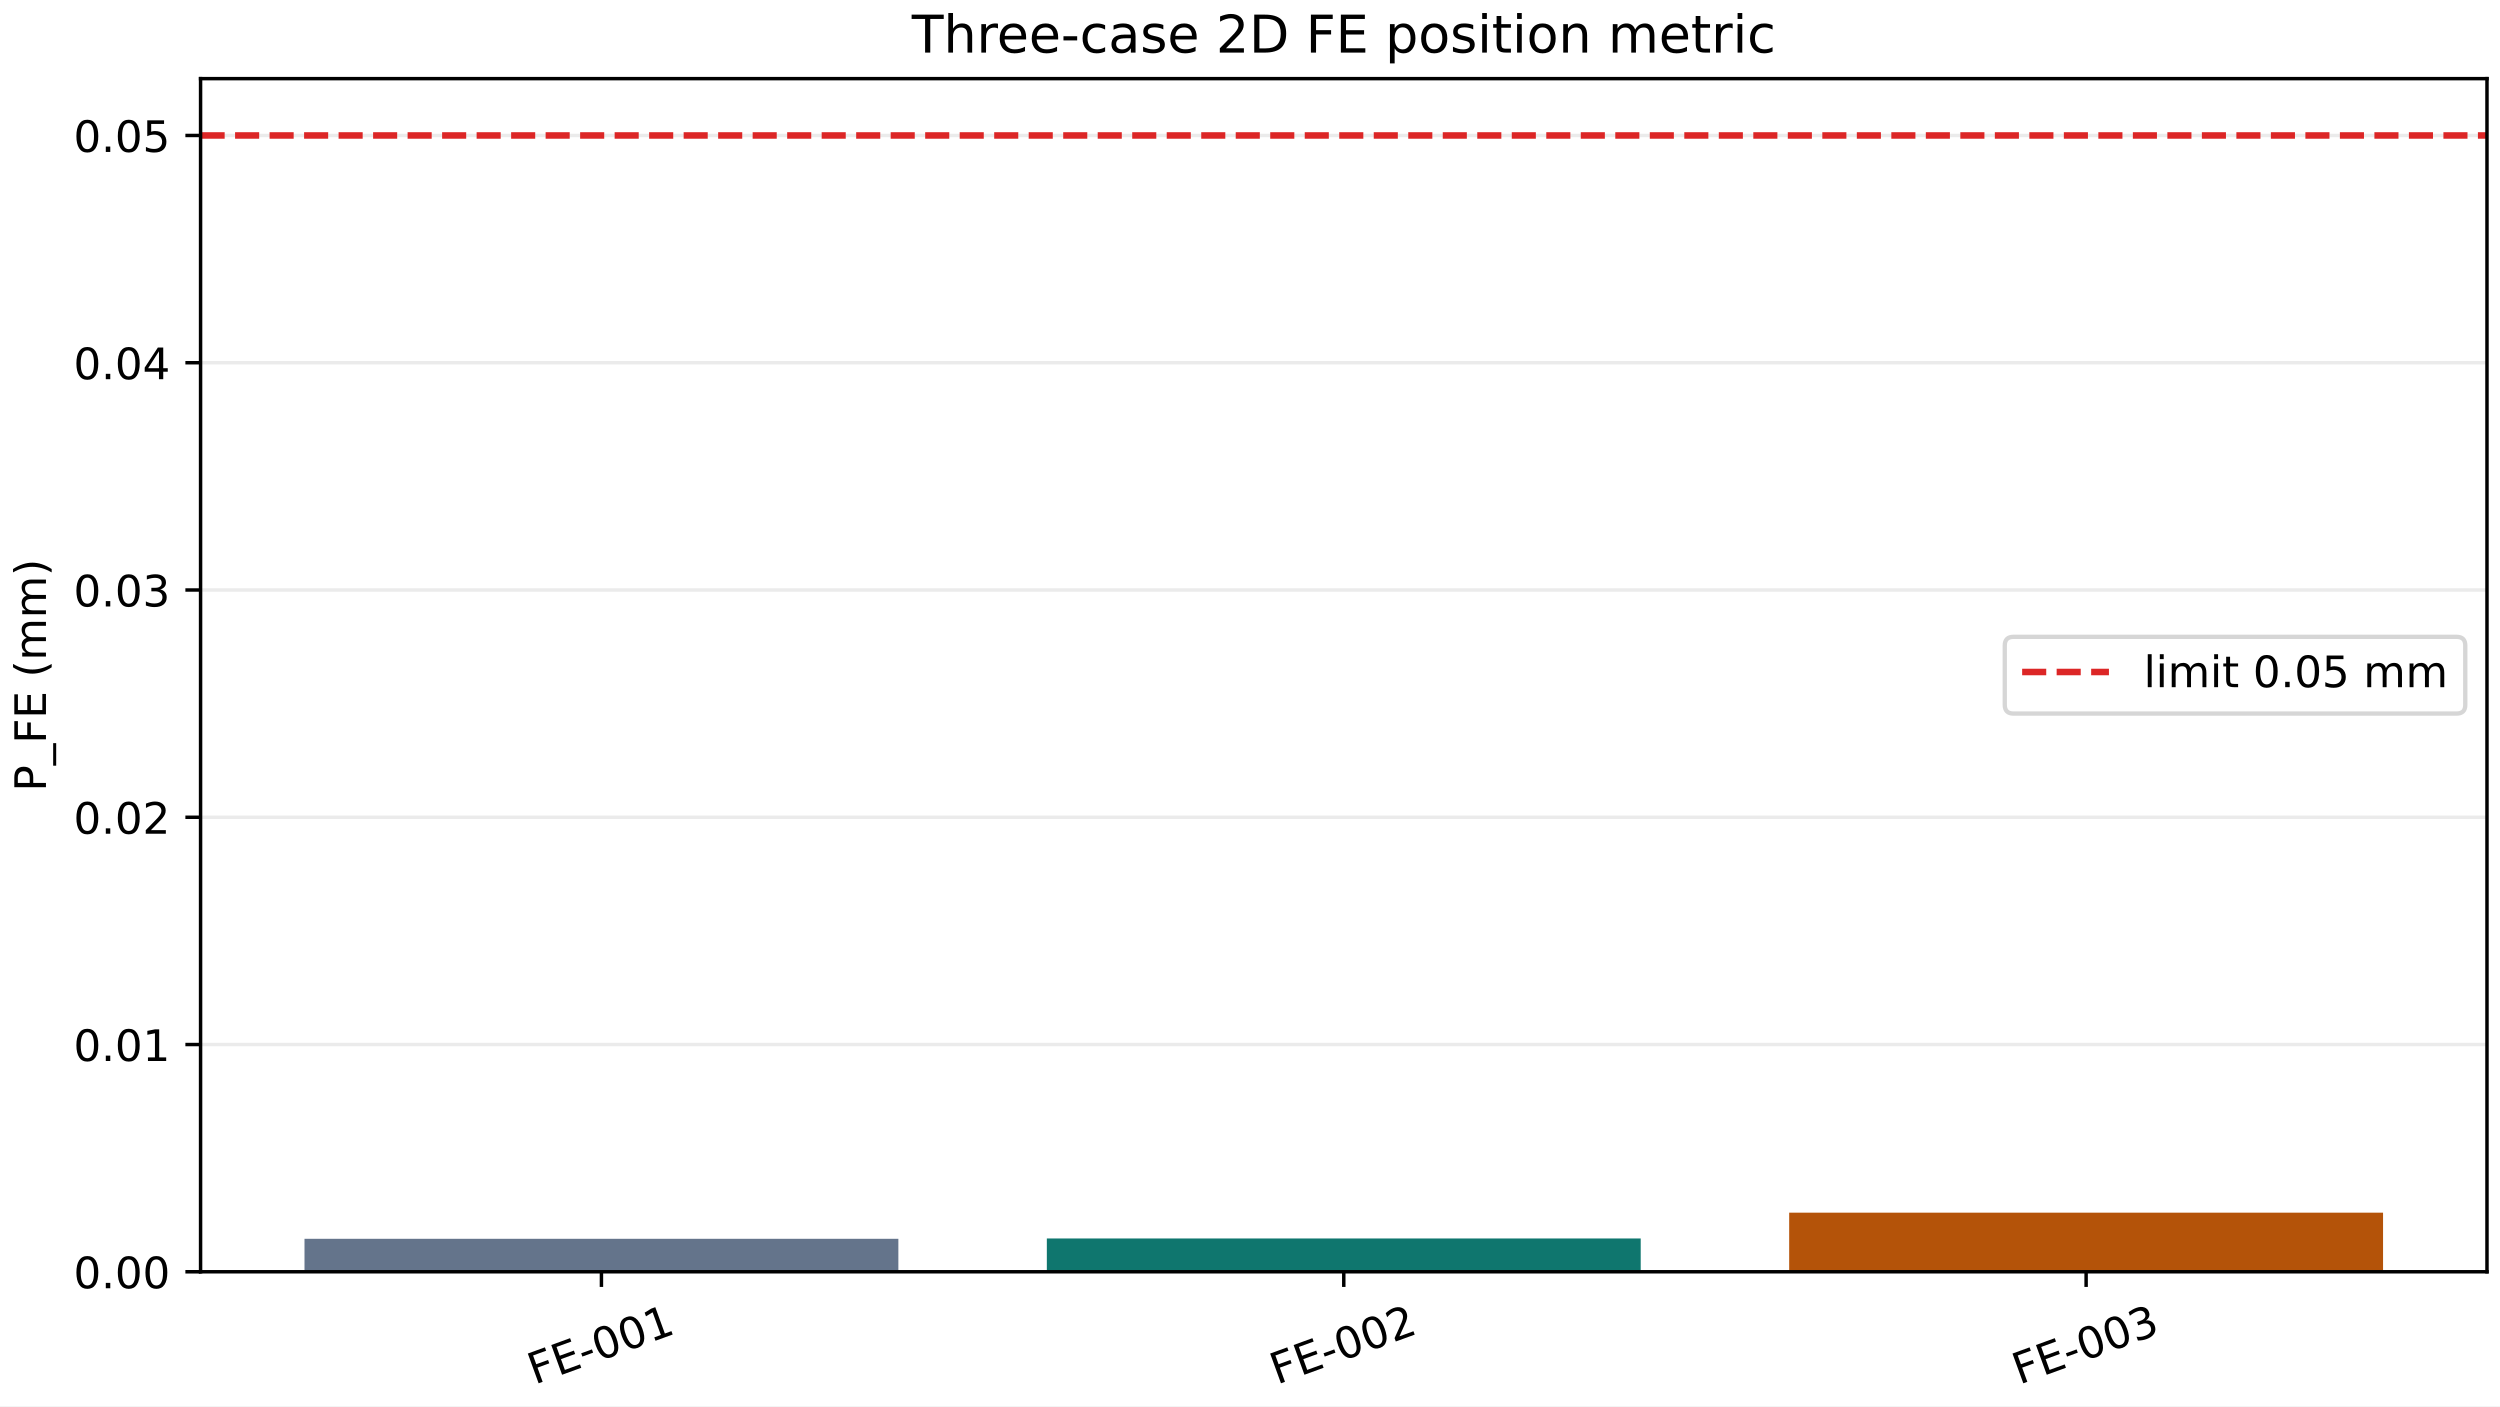
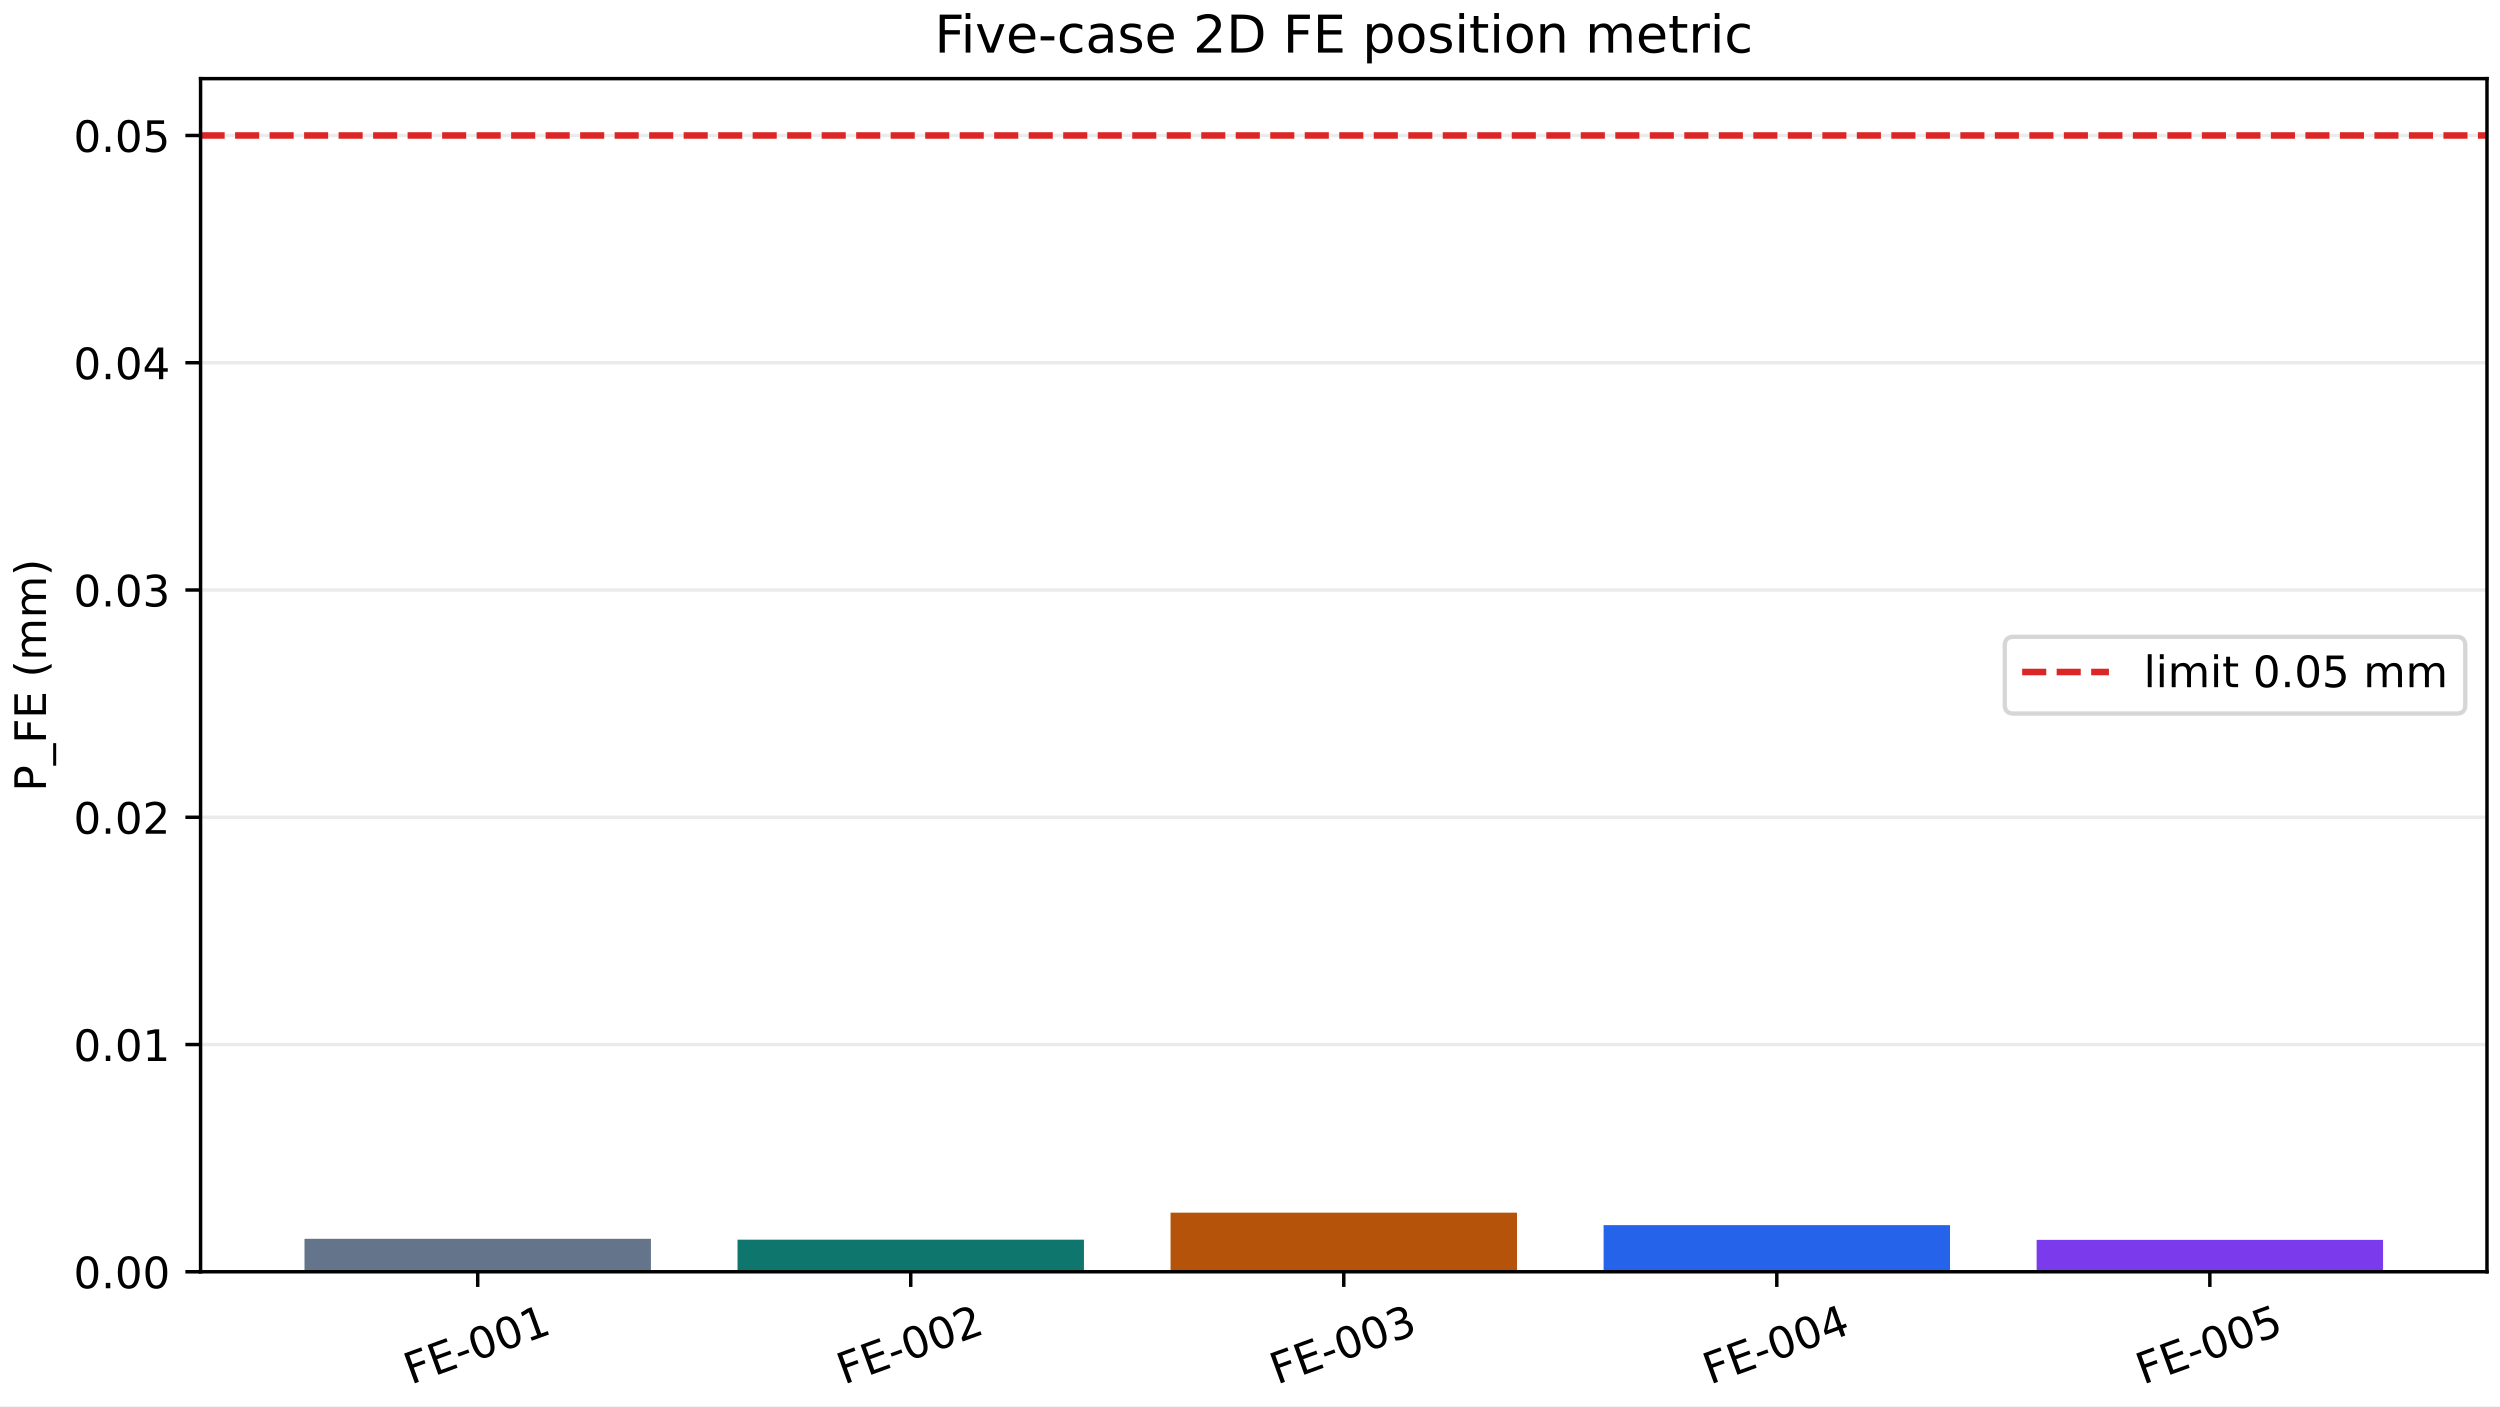
<svg xmlns="http://www.w3.org/2000/svg" xmlns:xlink="http://www.w3.org/1999/xlink" width="576pt" height="324pt" viewBox="0 0 576 324" version="1.1">
  <defs>
    <style type="text/css">*{stroke-linejoin: round; stroke-linecap: butt}</style>
  </defs>
  <g id="figure_1">
    <g id="patch_1">
      <path d="M 0 324  L 576 324  L 576 0  L 0 0  z " style="fill: #ffffff" />
    </g>
    <g id="axes_1">
      <g id="patch_2">
        <path d="M 46.211 293.015  L 573 293.015  L 573 18.118  L 46.211 18.118  z " style="fill: #ffffff" />
      </g>
      <g id="patch_3">
-         <path d="M 70.156 293.015  L 206.984 293.015  L 206.984 285.422  L 70.156 285.422  z " clip-path="url(#p631717ec3c)" style="fill: #64748b" />
+         <path d="M 70.156 293.015  L 149.973 293.015  L 149.973 285.422  L 70.156 285.422  z " clip-path="url(#p0f4a3eb4ae)" style="fill: #64748b" />
      </g>
      <g id="patch_4">
-         <path d="M 241.191 293.015  L 378.02 293.015  L 378.02 285.335  L 241.191 285.335  z " clip-path="url(#p631717ec3c)" style="fill: #0f766e" />
+         <path d="M 169.927 293.015  L 249.743 293.015  L 249.743 285.621  L 169.927 285.621  z " clip-path="url(#p0f4a3eb4ae)" style="fill: #0f766e" />
      </g>
      <g id="patch_5">
-         <path d="M 412.227 293.015  L 549.055 293.015  L 549.055 279.403  L 412.227 279.403  z " clip-path="url(#p631717ec3c)" style="fill: #b45309" />
+         <path d="M 269.697 293.015  L 349.514 293.015  L 349.514 279.403  L 269.697 279.403  z " clip-path="url(#p0f4a3eb4ae)" style="fill: #b45309" />
+       </g>
+       <g id="patch_6">
+         <path d="M 369.468 293.015  L 449.284 293.015  L 449.284 282.275  L 369.468 282.275  z " clip-path="url(#p0f4a3eb4ae)" style="fill: #2563eb" />
+       </g>
+       <g id="patch_7">
+         <path d="M 469.238 293.015  L 549.055 293.015  L 549.055 285.668  L 469.238 285.668  z " clip-path="url(#p0f4a3eb4ae)" style="fill: #7c3aed" />
      </g>
      <g id="matplotlib.axis_1">
        <g id="xtick_1">
          <g id="line2d_1">
            <defs>
-               <path id="m5e3ba4e0f7" d="M 0 0  L 0 3.5  " style="stroke: #000000; stroke-width: 0.8" />
+               <path id="m8088ac2420" d="M 0 0  L 0 3.5  " style="stroke: #000000; stroke-width: 0.8" />
            </defs>
            <g>
-               <use xlink:href="#m5e3ba4e0f7" x="138.57" y="293.015" style="stroke: #000000; stroke-width: 0.8" />
+               <use xlink:href="#m8088ac2420" x="110.064" y="293.015" style="stroke: #000000; stroke-width: 0.8" />
            </g>
          </g>
          <g id="text_1">
-             <g transform="translate(123.1795 319.0455) rotate(-20) scale(0.1 -0.1)">
+             <g transform="translate(94.6736 319.0455) rotate(-20) scale(0.1 -0.1)">
              <defs>
                <path id="DejaVuSans-46" d="M 628 4666  L 3309 4666  L 3309 4134  L 1259 4134  L 1259 2759  L 3109 2759  L 3109 2228  L 1259 2228  L 1259 0  L 628 0  L 628 4666  z " transform="scale(0.015625)" />
                <path id="DejaVuSans-45" d="M 628 4666  L 3578 4666  L 3578 4134  L 1259 4134  L 1259 2753  L 3481 2753  L 3481 2222  L 1259 2222  L 1259 531  L 3634 531  L 3634 0  L 628 0  L 628 4666  z " transform="scale(0.015625)" />
                <path id="DejaVuSans-2d" d="M 313 2009  L 1997 2009  L 1997 1497  L 313 1497  L 313 2009  z " transform="scale(0.015625)" />
                <path id="DejaVuSans-30" d="M 2034 4250  Q 1547 4250 1301 3770  Q 1056 3291 1056 2328  Q 1056 1369 1301 889  Q 1547 409 2034 409  Q 2525 409 2770 889  Q 3016 1369 3016 2328  Q 3016 3291 2770 3770  Q 2525 4250 2034 4250  z M 2034 4750  Q 2819 4750 3233 4129  Q 3647 3509 3647 2328  Q 3647 1150 3233 529  Q 2819 -91 2034 -91  Q 1250 -91 836 529  Q 422 1150 422 2328  Q 422 3509 836 4129  Q 1250 4750 2034 4750  z " transform="scale(0.015625)" />
                <path id="DejaVuSans-31" d="M 794 531  L 1825 531  L 1825 4091  L 703 3866  L 703 4441  L 1819 4666  L 2450 4666  L 2450 531  L 3481 531  L 3481 0  L 794 0  L 794 531  z " transform="scale(0.015625)" />
              </defs>
              <use xlink:href="#DejaVuSans-46" />
              <use xlink:href="#DejaVuSans-45" transform="translate(57.51953 0)" />
              <use xlink:href="#DejaVuSans-2d" transform="translate(120.7031 0)" />
              <use xlink:href="#DejaVuSans-30" transform="translate(156.7871 0)" />
              <use xlink:href="#DejaVuSans-30" transform="translate(220.4102 0)" />
              <use xlink:href="#DejaVuSans-31" transform="translate(284.0332 0)" />
            </g>
          </g>
        </g>
        <g id="xtick_2">
          <g id="line2d_2">
            <g>
-               <use xlink:href="#m5e3ba4e0f7" x="309.605" y="293.015" style="stroke: #000000; stroke-width: 0.8" />
+               <use xlink:href="#m8088ac2420" x="209.835" y="293.015" style="stroke: #000000; stroke-width: 0.8" />
            </g>
          </g>
          <g id="text_2">
-             <g transform="translate(294.2147 319.0455) rotate(-20) scale(0.1 -0.1)">
+             <g transform="translate(194.4442 319.0455) rotate(-20) scale(0.1 -0.1)">
              <defs>
                <path id="DejaVuSans-32" d="M 1228 531  L 3431 531  L 3431 0  L 469 0  L 469 531  Q 828 903 1448 1529  Q 2069 2156 2228 2338  Q 2531 2678 2651 2914  Q 2772 3150 2772 3378  Q 2772 3750 2511 3984  Q 2250 4219 1831 4219  Q 1534 4219 1204 4116  Q 875 4013 500 3803  L 500 4441  Q 881 4594 1212 4672  Q 1544 4750 1819 4750  Q 2544 4750 2975 4387  Q 3406 4025 3406 3419  Q 3406 3131 3298 2873  Q 3191 2616 2906 2266  Q 2828 2175 2409 1742  Q 1991 1309 1228 531  z " transform="scale(0.015625)" />
              </defs>
              <use xlink:href="#DejaVuSans-46" />
              <use xlink:href="#DejaVuSans-45" transform="translate(57.51953 0)" />
              <use xlink:href="#DejaVuSans-2d" transform="translate(120.7031 0)" />
              <use xlink:href="#DejaVuSans-30" transform="translate(156.7871 0)" />
              <use xlink:href="#DejaVuSans-30" transform="translate(220.4102 0)" />
              <use xlink:href="#DejaVuSans-32" transform="translate(284.0332 0)" />
            </g>
          </g>
        </g>
        <g id="xtick_3">
          <g id="line2d_3">
            <g>
-               <use xlink:href="#m5e3ba4e0f7" x="480.641" y="293.015" style="stroke: #000000; stroke-width: 0.8" />
+               <use xlink:href="#m8088ac2420" x="309.605" y="293.015" style="stroke: #000000; stroke-width: 0.8" />
            </g>
          </g>
          <g id="text_3">
-             <g transform="translate(465.25 319.0455) rotate(-20) scale(0.1 -0.1)">
+             <g transform="translate(294.2147 319.0455) rotate(-20) scale(0.1 -0.1)">
              <defs>
                <path id="DejaVuSans-33" d="M 2597 2516  Q 3050 2419 3304 2112  Q 3559 1806 3559 1356  Q 3559 666 3084 287  Q 2609 -91 1734 -91  Q 1441 -91 1130 -33  Q 819 25 488 141  L 488 750  Q 750 597 1062 519  Q 1375 441 1716 441  Q 2309 441 2620 675  Q 2931 909 2931 1356  Q 2931 1769 2642 2001  Q 2353 2234 1838 2234  L 1294 2234  L 1294 2753  L 1863 2753  Q 2328 2753 2575 2939  Q 2822 3125 2822 3475  Q 2822 3834 2567 4026  Q 2313 4219 1838 4219  Q 1578 4219 1281 4162  Q 984 4106 628 3988  L 628 4550  Q 988 4650 1302 4700  Q 1616 4750 1894 4750  Q 2613 4750 3031 4423  Q 3450 4097 3450 3541  Q 3450 3153 3228 2886  Q 3006 2619 2597 2516  z " transform="scale(0.015625)" />
              </defs>
              <use xlink:href="#DejaVuSans-46" />
              <use xlink:href="#DejaVuSans-45" transform="translate(57.51953 0)" />
              <use xlink:href="#DejaVuSans-2d" transform="translate(120.7031 0)" />
              <use xlink:href="#DejaVuSans-30" transform="translate(156.7871 0)" />
              <use xlink:href="#DejaVuSans-30" transform="translate(220.4102 0)" />
              <use xlink:href="#DejaVuSans-33" transform="translate(284.0332 0)" />
+             </g>
+           </g>
+         </g>
+         <g id="xtick_4">
+           <g id="line2d_4">
+             <g>
+               <use xlink:href="#m8088ac2420" x="409.376" y="293.015" style="stroke: #000000; stroke-width: 0.8" />
+             </g>
+           </g>
+           <g id="text_4">
+             <g transform="translate(393.9853 319.0455) rotate(-20) scale(0.1 -0.1)">
+               <defs>
+                 <path id="DejaVuSans-34" d="M 2419 4116  L 825 1625  L 2419 1625  L 2419 4116  z M 2253 4666  L 3047 4666  L 3047 1625  L 3713 1625  L 3713 1100  L 3047 1100  L 3047 0  L 2419 0  L 2419 1100  L 313 1100  L 313 1709  L 2253 4666  z " transform="scale(0.015625)" />
+               </defs>
+               <use xlink:href="#DejaVuSans-46" />
+               <use xlink:href="#DejaVuSans-45" transform="translate(57.51953 0)" />
+               <use xlink:href="#DejaVuSans-2d" transform="translate(120.7031 0)" />
+               <use xlink:href="#DejaVuSans-30" transform="translate(156.7871 0)" />
+               <use xlink:href="#DejaVuSans-30" transform="translate(220.4102 0)" />
+               <use xlink:href="#DejaVuSans-34" transform="translate(284.0332 0)" />
+             </g>
+           </g>
+         </g>
+         <g id="xtick_5">
+           <g id="line2d_5">
+             <g>
+               <use xlink:href="#m8088ac2420" x="509.147" y="293.015" style="stroke: #000000; stroke-width: 0.8" />
+             </g>
+           </g>
+           <g id="text_5">
+             <g transform="translate(493.7559 319.0455) rotate(-20) scale(0.1 -0.1)">
+               <defs>
+                 <path id="DejaVuSans-35" d="M 691 4666  L 3169 4666  L 3169 4134  L 1269 4134  L 1269 2991  Q 1406 3038 1543 3061  Q 1681 3084 1819 3084  Q 2600 3084 3056 2656  Q 3513 2228 3513 1497  Q 3513 744 3044 326  Q 2575 -91 1722 -91  Q 1428 -91 1123 -41  Q 819 9 494 109  L 494 744  Q 775 591 1075 516  Q 1375 441 1709 441  Q 2250 441 2565 725  Q 2881 1009 2881 1497  Q 2881 1984 2565 2268  Q 2250 2553 1709 2553  Q 1456 2553 1204 2497  Q 953 2441 691 2322  L 691 4666  z " transform="scale(0.015625)" />
+               </defs>
+               <use xlink:href="#DejaVuSans-46" />
+               <use xlink:href="#DejaVuSans-45" transform="translate(57.51953 0)" />
+               <use xlink:href="#DejaVuSans-2d" transform="translate(120.7031 0)" />
+               <use xlink:href="#DejaVuSans-30" transform="translate(156.7871 0)" />
+               <use xlink:href="#DejaVuSans-30" transform="translate(220.4102 0)" />
+               <use xlink:href="#DejaVuSans-35" transform="translate(284.0332 0)" />
            </g>
          </g>
        </g>
      </g>
      <g id="matplotlib.axis_2">
        <g id="ytick_1">
-           <g id="line2d_4">
-             <path d="M 46.211 293.015  L 573 293.015  " clip-path="url(#p631717ec3c)" style="fill: none; stroke: #b0b0b0; stroke-opacity: 0.25; stroke-width: 0.8; stroke-linecap: square" />
-           </g>
-           <g id="line2d_5">
+           <g id="line2d_6">
+             <path d="M 46.211 293.015  L 573 293.015  " clip-path="url(#p0f4a3eb4ae)" style="fill: none; stroke: #b0b0b0; stroke-opacity: 0.25; stroke-width: 0.8; stroke-linecap: square" />
+           </g>
+           <g id="line2d_7">
            <defs>
-               <path id="mfda6784f11" d="M 0 0  L -3.5 0  " style="stroke: #000000; stroke-width: 0.8" />
+               <path id="m53fd9e8954" d="M 0 0  L -3.5 0  " style="stroke: #000000; stroke-width: 0.8" />
            </defs>
            <g>
-               <use xlink:href="#mfda6784f11" x="46.211" y="293.015" style="stroke: #000000; stroke-width: 0.8" />
-             </g>
-           </g>
-           <g id="text_4">
+               <use xlink:href="#m53fd9e8954" x="46.211" y="293.015" style="stroke: #000000; stroke-width: 0.8" />
+             </g>
+           </g>
+           <g id="text_6">
            <g transform="translate(16.94555 296.814) scale(0.1 -0.1)">
              <defs>
                <path id="DejaVuSans-2e" d="M 684 794  L 1344 794  L 1344 0  L 684 0  L 684 794  z " transform="scale(0.015625)" />
              </defs>
              <use xlink:href="#DejaVuSans-30" />
              <use xlink:href="#DejaVuSans-2e" transform="translate(63.62305 0)" />
              <use xlink:href="#DejaVuSans-30" transform="translate(95.41016 0)" />
              <use xlink:href="#DejaVuSans-30" transform="translate(159.0332 0)" />
            </g>
          </g>
        </g>
        <g id="ytick_2">
-           <g id="line2d_6">
-             <path d="M 46.211 240.654  L 573 240.654  " clip-path="url(#p631717ec3c)" style="fill: none; stroke: #b0b0b0; stroke-opacity: 0.25; stroke-width: 0.8; stroke-linecap: square" />
-           </g>
-           <g id="line2d_7">
-             <g>
-               <use xlink:href="#mfda6784f11" x="46.211" y="240.654" style="stroke: #000000; stroke-width: 0.8" />
-             </g>
-           </g>
-           <g id="text_5">
+           <g id="line2d_8">
+             <path d="M 46.211 240.654  L 573 240.654  " clip-path="url(#p0f4a3eb4ae)" style="fill: none; stroke: #b0b0b0; stroke-opacity: 0.25; stroke-width: 0.8; stroke-linecap: square" />
+           </g>
+           <g id="line2d_9">
+             <g>
+               <use xlink:href="#m53fd9e8954" x="46.211" y="240.654" style="stroke: #000000; stroke-width: 0.8" />
+             </g>
+           </g>
+           <g id="text_7">
            <g transform="translate(16.94555 244.4528) scale(0.1 -0.1)">
              <use xlink:href="#DejaVuSans-30" />
              <use xlink:href="#DejaVuSans-2e" transform="translate(63.62305 0)" />
              <use xlink:href="#DejaVuSans-30" transform="translate(95.41016 0)" />
              <use xlink:href="#DejaVuSans-31" transform="translate(159.0332 0)" />
            </g>
          </g>
        </g>
        <g id="ytick_3">
-           <g id="line2d_8">
-             <path d="M 46.211 188.292  L 573 188.292  " clip-path="url(#p631717ec3c)" style="fill: none; stroke: #b0b0b0; stroke-opacity: 0.25; stroke-width: 0.8; stroke-linecap: square" />
-           </g>
-           <g id="line2d_9">
-             <g>
-               <use xlink:href="#mfda6784f11" x="46.211" y="188.292" style="stroke: #000000; stroke-width: 0.8" />
-             </g>
-           </g>
-           <g id="text_6">
+           <g id="line2d_10">
+             <path d="M 46.211 188.292  L 573 188.292  " clip-path="url(#p0f4a3eb4ae)" style="fill: none; stroke: #b0b0b0; stroke-opacity: 0.25; stroke-width: 0.8; stroke-linecap: square" />
+           </g>
+           <g id="line2d_11">
+             <g>
+               <use xlink:href="#m53fd9e8954" x="46.211" y="188.292" style="stroke: #000000; stroke-width: 0.8" />
+             </g>
+           </g>
+           <g id="text_8">
            <g transform="translate(16.94555 192.0915) scale(0.1 -0.1)">
              <use xlink:href="#DejaVuSans-30" />
              <use xlink:href="#DejaVuSans-2e" transform="translate(63.62305 0)" />
              <use xlink:href="#DejaVuSans-30" transform="translate(95.41016 0)" />
              <use xlink:href="#DejaVuSans-32" transform="translate(159.0332 0)" />
            </g>
          </g>
        </g>
        <g id="ytick_4">
-           <g id="line2d_10">
-             <path d="M 46.211 135.931  L 573 135.931  " clip-path="url(#p631717ec3c)" style="fill: none; stroke: #b0b0b0; stroke-opacity: 0.25; stroke-width: 0.8; stroke-linecap: square" />
-           </g>
-           <g id="line2d_11">
-             <g>
-               <use xlink:href="#mfda6784f11" x="46.211" y="135.931" style="stroke: #000000; stroke-width: 0.8" />
-             </g>
-           </g>
-           <g id="text_7">
+           <g id="line2d_12">
+             <path d="M 46.211 135.931  L 573 135.931  " clip-path="url(#p0f4a3eb4ae)" style="fill: none; stroke: #b0b0b0; stroke-opacity: 0.25; stroke-width: 0.8; stroke-linecap: square" />
+           </g>
+           <g id="line2d_13">
+             <g>
+               <use xlink:href="#m53fd9e8954" x="46.211" y="135.931" style="stroke: #000000; stroke-width: 0.8" />
+             </g>
+           </g>
+           <g id="text_9">
            <g transform="translate(16.94555 139.7303) scale(0.1 -0.1)">
              <use xlink:href="#DejaVuSans-30" />
              <use xlink:href="#DejaVuSans-2e" transform="translate(63.62305 0)" />
              <use xlink:href="#DejaVuSans-30" transform="translate(95.41016 0)" />
              <use xlink:href="#DejaVuSans-33" transform="translate(159.0332 0)" />
            </g>
          </g>
        </g>
        <g id="ytick_5">
-           <g id="line2d_12">
-             <path d="M 46.211 83.57  L 573 83.57  " clip-path="url(#p631717ec3c)" style="fill: none; stroke: #b0b0b0; stroke-opacity: 0.25; stroke-width: 0.8; stroke-linecap: square" />
-           </g>
-           <g id="line2d_13">
-             <g>
-               <use xlink:href="#mfda6784f11" x="46.211" y="83.57" style="stroke: #000000; stroke-width: 0.8" />
-             </g>
-           </g>
-           <g id="text_8">
+           <g id="line2d_14">
+             <path d="M 46.211 83.57  L 573 83.57  " clip-path="url(#p0f4a3eb4ae)" style="fill: none; stroke: #b0b0b0; stroke-opacity: 0.25; stroke-width: 0.8; stroke-linecap: square" />
+           </g>
+           <g id="line2d_15">
+             <g>
+               <use xlink:href="#m53fd9e8954" x="46.211" y="83.57" style="stroke: #000000; stroke-width: 0.8" />
+             </g>
+           </g>
+           <g id="text_10">
            <g transform="translate(16.94555 87.36911) scale(0.1 -0.1)">
-               <defs>
-                 <path id="DejaVuSans-34" d="M 2419 4116  L 825 1625  L 2419 1625  L 2419 4116  z M 2253 4666  L 3047 4666  L 3047 1625  L 3713 1625  L 3713 1100  L 3047 1100  L 3047 0  L 2419 0  L 2419 1100  L 313 1100  L 313 1709  L 2253 4666  z " transform="scale(0.015625)" />
-               </defs>
              <use xlink:href="#DejaVuSans-30" />
              <use xlink:href="#DejaVuSans-2e" transform="translate(63.62305 0)" />
              <use xlink:href="#DejaVuSans-30" transform="translate(95.41016 0)" />
              <use xlink:href="#DejaVuSans-34" transform="translate(159.0332 0)" />
            </g>
          </g>
        </g>
        <g id="ytick_6">
-           <g id="line2d_14">
-             <path d="M 46.211 31.209  L 573 31.209  " clip-path="url(#p631717ec3c)" style="fill: none; stroke: #b0b0b0; stroke-opacity: 0.25; stroke-width: 0.8; stroke-linecap: square" />
-           </g>
-           <g id="line2d_15">
-             <g>
-               <use xlink:href="#mfda6784f11" x="46.211" y="31.209" style="stroke: #000000; stroke-width: 0.8" />
-             </g>
-           </g>
-           <g id="text_9">
+           <g id="line2d_16">
+             <path d="M 46.211 31.209  L 573 31.209  " clip-path="url(#p0f4a3eb4ae)" style="fill: none; stroke: #b0b0b0; stroke-opacity: 0.25; stroke-width: 0.8; stroke-linecap: square" />
+           </g>
+           <g id="line2d_17">
+             <g>
+               <use xlink:href="#m53fd9e8954" x="46.211" y="31.209" style="stroke: #000000; stroke-width: 0.8" />
+             </g>
+           </g>
+           <g id="text_11">
            <g transform="translate(16.94555 35.00789) scale(0.1 -0.1)">
-               <defs>
-                 <path id="DejaVuSans-35" d="M 691 4666  L 3169 4666  L 3169 4134  L 1269 4134  L 1269 2991  Q 1406 3038 1543 3061  Q 1681 3084 1819 3084  Q 2600 3084 3056 2656  Q 3513 2228 3513 1497  Q 3513 744 3044 326  Q 2575 -91 1722 -91  Q 1428 -91 1123 -41  Q 819 9 494 109  L 494 744  Q 775 591 1075 516  Q 1375 441 1709 441  Q 2250 441 2565 725  Q 2881 1009 2881 1497  Q 2881 1984 2565 2268  Q 2250 2553 1709 2553  Q 1456 2553 1204 2497  Q 953 2441 691 2322  L 691 4666  z " transform="scale(0.015625)" />
-               </defs>
              <use xlink:href="#DejaVuSans-30" />
              <use xlink:href="#DejaVuSans-2e" transform="translate(63.62305 0)" />
              <use xlink:href="#DejaVuSans-30" transform="translate(95.41016 0)" />
              <use xlink:href="#DejaVuSans-35" transform="translate(159.0332 0)" />
            </g>
          </g>
        </g>
-         <g id="text_10">
+         <g id="text_12">
          <g transform="translate(10.58774 182.3478) rotate(-90) scale(0.1 -0.1)">
            <defs>
              <path id="DejaVuSans-50" d="M 1259 4147  L 1259 2394  L 2053 2394  Q 2494 2394 2734 2622  Q 2975 2850 2975 3272  Q 2975 3691 2734 3919  Q 2494 4147 2053 4147  L 1259 4147  z M 628 4666  L 2053 4666  Q 2838 4666 3239 4311  Q 3641 3956 3641 3272  Q 3641 2581 3239 2228  Q 2838 1875 2053 1875  L 1259 1875  L 1259 0  L 628 0  L 628 4666  z " transform="scale(0.015625)" />
              <path id="DejaVuSans-5f" d="M 3263 -1063  L 3263 -1509  L -63 -1509  L -63 -1063  L 3263 -1063  z " transform="scale(0.015625)" />
              <path id="DejaVuSans-20" transform="scale(0.015625)" />
              <path id="DejaVuSans-28" d="M 1984 4856  Q 1566 4138 1362 3434  Q 1159 2731 1159 2009  Q 1159 1288 1364 580  Q 1569 -128 1984 -844  L 1484 -844  Q 1016 -109 783 600  Q 550 1309 550 2009  Q 550 2706 781 3412  Q 1013 4119 1484 4856  L 1984 4856  z " transform="scale(0.015625)" />
              <path id="DejaVuSans-6d" d="M 3328 2828  Q 3544 3216 3844 3400  Q 4144 3584 4550 3584  Q 5097 3584 5394 3201  Q 5691 2819 5691 2113  L 5691 0  L 5113 0  L 5113 2094  Q 5113 2597 4934 2840  Q 4756 3084 4391 3084  Q 3944 3084 3684 2787  Q 3425 2491 3425 1978  L 3425 0  L 2847 0  L 2847 2094  Q 2847 2600 2669 2842  Q 2491 3084 2119 3084  Q 1678 3084 1418 2786  Q 1159 2488 1159 1978  L 1159 0  L 581 0  L 581 3500  L 1159 3500  L 1159 2956  Q 1356 3278 1631 3431  Q 1906 3584 2284 3584  Q 2666 3584 2933 3390  Q 3200 3197 3328 2828  z " transform="scale(0.015625)" />
              <path id="DejaVuSans-29" d="M 513 4856  L 1013 4856  Q 1481 4119 1714 3412  Q 1947 2706 1947 2009  Q 1947 1309 1714 600  Q 1481 -109 1013 -844  L 513 -844  Q 928 -128 1133 580  Q 1338 1288 1338 2009  Q 1338 2731 1133 3434  Q 928 4138 513 4856  z " transform="scale(0.015625)" />
            </defs>
            <use xlink:href="#DejaVuSans-50" />
            <use xlink:href="#DejaVuSans-5f" transform="translate(60.30273 0)" />
            <use xlink:href="#DejaVuSans-46" transform="translate(110.3027 0)" />
            <use xlink:href="#DejaVuSans-45" transform="translate(167.8223 0)" />
            <use xlink:href="#DejaVuSans-20" transform="translate(231.0059 0)" />
            <use xlink:href="#DejaVuSans-28" transform="translate(262.793 0)" />
            <use xlink:href="#DejaVuSans-6d" transform="translate(301.8066 0)" />
            <use xlink:href="#DejaVuSans-6d" transform="translate(399.2188 0)" />
            <use xlink:href="#DejaVuSans-29" transform="translate(496.6309 0)" />
          </g>
        </g>
      </g>
-       <g id="line2d_16">
-         <path d="M 46.211 31.209  L 573 31.209  " clip-path="url(#p631717ec3c)" style="fill: none; stroke-dasharray: 5.55,2.4; stroke-dashoffset: 0; stroke: #dc2626; stroke-width: 1.5" />
-       </g>
-       <g id="patch_6">
+       <g id="line2d_18">
+         <path d="M 46.211 31.209  L 573 31.209  " clip-path="url(#p0f4a3eb4ae)" style="fill: none; stroke-dasharray: 5.55,2.4; stroke-dashoffset: 0; stroke: #dc2626; stroke-width: 1.5" />
+       </g>
+       <g id="patch_8">
        <path d="M 46.211 293.015  L 46.211 18.118  " style="fill: none; stroke: #000000; stroke-width: 0.8; stroke-linejoin: miter; stroke-linecap: square" />
      </g>
-       <g id="patch_7">
+       <g id="patch_9">
        <path d="M 573 293.015  L 573 18.118  " style="fill: none; stroke: #000000; stroke-width: 0.8; stroke-linejoin: miter; stroke-linecap: square" />
      </g>
-       <g id="patch_8">
+       <g id="patch_10">
        <path d="M 46.211 293.015  L 573 293.015  " style="fill: none; stroke: #000000; stroke-width: 0.8; stroke-linejoin: miter; stroke-linecap: square" />
      </g>
-       <g id="patch_9">
+       <g id="patch_11">
        <path d="M 46.211 18.118  L 573 18.118  " style="fill: none; stroke: #000000; stroke-width: 0.8; stroke-linejoin: miter; stroke-linecap: square" />
      </g>
-       <g id="text_11">
-         <g transform="translate(210.0711 12.11837) scale(0.12 -0.12)">
+       <g id="text_13">
+         <g transform="translate(215.3277 12.11837) scale(0.12 -0.12)">
          <defs>
-             <path id="DejaVuSans-54" d="M -19 4666  L 3928 4666  L 3928 4134  L 2272 4134  L 2272 0  L 1638 0  L 1638 4134  L -19 4134  L -19 4666  z " transform="scale(0.015625)" />
-             <path id="DejaVuSans-68" d="M 3513 2113  L 3513 0  L 2938 0  L 2938 2094  Q 2938 2591 2744 2837  Q 2550 3084 2163 3084  Q 1697 3084 1428 2787  Q 1159 2491 1159 1978  L 1159 0  L 581 0  L 581 4863  L 1159 4863  L 1159 2956  Q 1366 3272 1645 3428  Q 1925 3584 2291 3584  Q 2894 3584 3203 3211  Q 3513 2838 3513 2113  z " transform="scale(0.015625)" />
-             <path id="DejaVuSans-72" d="M 2631 2963  Q 2534 3019 2420 3045  Q 2306 3072 2169 3072  Q 1681 3072 1420 2755  Q 1159 2438 1159 1844  L 1159 0  L 581 0  L 581 3500  L 1159 3500  L 1159 2956  Q 1341 3275 1631 3429  Q 1922 3584 2338 3584  Q 2397 3584 2469 3576  Q 2541 3569 2628 3553  L 2631 2963  z " transform="scale(0.015625)" />
+             <path id="DejaVuSans-69" d="M 603 3500  L 1178 3500  L 1178 0  L 603 0  L 603 3500  z M 603 4863  L 1178 4863  L 1178 4134  L 603 4134  L 603 4863  z " transform="scale(0.015625)" />
+             <path id="DejaVuSans-76" d="M 191 3500  L 800 3500  L 1894 563  L 2988 3500  L 3597 3500  L 2284 0  L 1503 0  L 191 3500  z " transform="scale(0.015625)" />
            <path id="DejaVuSans-65" d="M 3597 1894  L 3597 1613  L 953 1613  Q 991 1019 1311 708  Q 1631 397 2203 397  Q 2534 397 2845 478  Q 3156 559 3463 722  L 3463 178  Q 3153 47 2828 -22  Q 2503 -91 2169 -91  Q 1331 -91 842 396  Q 353 884 353 1716  Q 353 2575 817 3079  Q 1281 3584 2069 3584  Q 2775 3584 3186 3129  Q 3597 2675 3597 1894  z M 3022 2063  Q 3016 2534 2758 2815  Q 2500 3097 2075 3097  Q 1594 3097 1305 2825  Q 1016 2553 972 2059  L 3022 2063  z " transform="scale(0.015625)" />
            <path id="DejaVuSans-63" d="M 3122 3366  L 3122 2828  Q 2878 2963 2633 3030  Q 2388 3097 2138 3097  Q 1578 3097 1268 2742  Q 959 2388 959 1747  Q 959 1106 1268 751  Q 1578 397 2138 397  Q 2388 397 2633 464  Q 2878 531 3122 666  L 3122 134  Q 2881 22 2623 -34  Q 2366 -91 2075 -91  Q 1284 -91 818 406  Q 353 903 353 1747  Q 353 2603 823 3093  Q 1294 3584 2113 3584  Q 2378 3584 2631 3529  Q 2884 3475 3122 3366  z " transform="scale(0.015625)" />
            <path id="DejaVuSans-61" d="M 2194 1759  Q 1497 1759 1228 1600  Q 959 1441 959 1056  Q 959 750 1161 570  Q 1363 391 1709 391  Q 2188 391 2477 730  Q 2766 1069 2766 1631  L 2766 1759  L 2194 1759  z M 3341 1997  L 3341 0  L 2766 0  L 2766 531  Q 2569 213 2275 61  Q 1981 -91 1556 -91  Q 1019 -91 701 211  Q 384 513 384 1019  Q 384 1609 779 1909  Q 1175 2209 1959 2209  L 2766 2209  L 2766 2266  Q 2766 2663 2505 2880  Q 2244 3097 1772 3097  Q 1472 3097 1187 3025  Q 903 2953 641 2809  L 641 3341  Q 956 3463 1253 3523  Q 1550 3584 1831 3584  Q 2591 3584 2966 3190  Q 3341 2797 3341 1997  z " transform="scale(0.015625)" />
            <path id="DejaVuSans-73" d="M 2834 3397  L 2834 2853  Q 2591 2978 2328 3040  Q 2066 3103 1784 3103  Q 1356 3103 1142 2972  Q 928 2841 928 2578  Q 928 2378 1081 2264  Q 1234 2150 1697 2047  L 1894 2003  Q 2506 1872 2764 1633  Q 3022 1394 3022 966  Q 3022 478 2636 193  Q 2250 -91 1575 -91  Q 1294 -91 989 -36  Q 684 19 347 128  L 347 722  Q 666 556 975 473  Q 1284 391 1588 391  Q 1994 391 2212 530  Q 2431 669 2431 922  Q 2431 1156 2273 1281  Q 2116 1406 1581 1522  L 1381 1569  Q 847 1681 609 1914  Q 372 2147 372 2553  Q 372 3047 722 3315  Q 1072 3584 1716 3584  Q 2034 3584 2315 3537  Q 2597 3491 2834 3397  z " transform="scale(0.015625)" />
            <path id="DejaVuSans-44" d="M 1259 4147  L 1259 519  L 2022 519  Q 2988 519 3436 956  Q 3884 1394 3884 2338  Q 3884 3275 3436 3711  Q 2988 4147 2022 4147  L 1259 4147  z M 628 4666  L 1925 4666  Q 3281 4666 3915 4102  Q 4550 3538 4550 2338  Q 4550 1131 3912 565  Q 3275 0 1925 0  L 628 0  L 628 4666  z " transform="scale(0.015625)" />
            <path id="DejaVuSans-70" d="M 1159 525  L 1159 -1331  L 581 -1331  L 581 3500  L 1159 3500  L 1159 2969  Q 1341 3281 1617 3432  Q 1894 3584 2278 3584  Q 2916 3584 3314 3078  Q 3713 2572 3713 1747  Q 3713 922 3314 415  Q 2916 -91 2278 -91  Q 1894 -91 1617 61  Q 1341 213 1159 525  z M 3116 1747  Q 3116 2381 2855 2742  Q 2594 3103 2138 3103  Q 1681 3103 1420 2742  Q 1159 2381 1159 1747  Q 1159 1113 1420 752  Q 1681 391 2138 391  Q 2594 391 2855 752  Q 3116 1113 3116 1747  z " transform="scale(0.015625)" />
            <path id="DejaVuSans-6f" d="M 1959 3097  Q 1497 3097 1228 2736  Q 959 2375 959 1747  Q 959 1119 1226 758  Q 1494 397 1959 397  Q 2419 397 2687 759  Q 2956 1122 2956 1747  Q 2956 2369 2687 2733  Q 2419 3097 1959 3097  z M 1959 3584  Q 2709 3584 3137 3096  Q 3566 2609 3566 1747  Q 3566 888 3137 398  Q 2709 -91 1959 -91  Q 1206 -91 779 398  Q 353 888 353 1747  Q 353 2609 779 3096  Q 1206 3584 1959 3584  z " transform="scale(0.015625)" />
-             <path id="DejaVuSans-69" d="M 603 3500  L 1178 3500  L 1178 0  L 603 0  L 603 3500  z M 603 4863  L 1178 4863  L 1178 4134  L 603 4134  L 603 4863  z " transform="scale(0.015625)" />
            <path id="DejaVuSans-74" d="M 1172 4494  L 1172 3500  L 2356 3500  L 2356 3053  L 1172 3053  L 1172 1153  Q 1172 725 1289 603  Q 1406 481 1766 481  L 2356 481  L 2356 0  L 1766 0  Q 1100 0 847 248  Q 594 497 594 1153  L 594 3053  L 172 3053  L 172 3500  L 594 3500  L 594 4494  L 1172 4494  z " transform="scale(0.015625)" />
            <path id="DejaVuSans-6e" d="M 3513 2113  L 3513 0  L 2938 0  L 2938 2094  Q 2938 2591 2744 2837  Q 2550 3084 2163 3084  Q 1697 3084 1428 2787  Q 1159 2491 1159 1978  L 1159 0  L 581 0  L 581 3500  L 1159 3500  L 1159 2956  Q 1366 3272 1645 3428  Q 1925 3584 2291 3584  Q 2894 3584 3203 3211  Q 3513 2838 3513 2113  z " transform="scale(0.015625)" />
+             <path id="DejaVuSans-72" d="M 2631 2963  Q 2534 3019 2420 3045  Q 2306 3072 2169 3072  Q 1681 3072 1420 2755  Q 1159 2438 1159 1844  L 1159 0  L 581 0  L 581 3500  L 1159 3500  L 1159 2956  Q 1341 3275 1631 3429  Q 1922 3584 2338 3584  Q 2397 3584 2469 3576  Q 2541 3569 2628 3553  L 2631 2963  z " transform="scale(0.015625)" />
          </defs>
-           <use xlink:href="#DejaVuSans-54" />
-           <use xlink:href="#DejaVuSans-68" transform="translate(61.08398 0)" />
-           <use xlink:href="#DejaVuSans-72" transform="translate(124.4629 0)" />
-           <use xlink:href="#DejaVuSans-65" transform="translate(163.3262 0)" />
-           <use xlink:href="#DejaVuSans-65" transform="translate(224.8496 0)" />
-           <use xlink:href="#DejaVuSans-2d" transform="translate(286.373 0)" />
-           <use xlink:href="#DejaVuSans-63" transform="translate(322.457 0)" />
-           <use xlink:href="#DejaVuSans-61" transform="translate(377.4375 0)" />
-           <use xlink:href="#DejaVuSans-73" transform="translate(438.7168 0)" />
-           <use xlink:href="#DejaVuSans-65" transform="translate(490.8164 0)" />
-           <use xlink:href="#DejaVuSans-20" transform="translate(552.3398 0)" />
-           <use xlink:href="#DejaVuSans-32" transform="translate(584.127 0)" />
-           <use xlink:href="#DejaVuSans-44" transform="translate(647.75 0)" />
-           <use xlink:href="#DejaVuSans-20" transform="translate(724.752 0)" />
-           <use xlink:href="#DejaVuSans-46" transform="translate(756.5391 0)" />
-           <use xlink:href="#DejaVuSans-45" transform="translate(814.0586 0)" />
-           <use xlink:href="#DejaVuSans-20" transform="translate(877.2422 0)" />
-           <use xlink:href="#DejaVuSans-70" transform="translate(909.0293 0)" />
-           <use xlink:href="#DejaVuSans-6f" transform="translate(972.5059 0)" />
-           <use xlink:href="#DejaVuSans-73" transform="translate(1033.688 0)" />
-           <use xlink:href="#DejaVuSans-69" transform="translate(1085.787 0)" />
-           <use xlink:href="#DejaVuSans-74" transform="translate(1113.57 0)" />
-           <use xlink:href="#DejaVuSans-69" transform="translate(1152.779 0)" />
-           <use xlink:href="#DejaVuSans-6f" transform="translate(1180.562 0)" />
-           <use xlink:href="#DejaVuSans-6e" transform="translate(1241.744 0)" />
-           <use xlink:href="#DejaVuSans-20" transform="translate(1305.123 0)" />
-           <use xlink:href="#DejaVuSans-6d" transform="translate(1336.91 0)" />
-           <use xlink:href="#DejaVuSans-65" transform="translate(1434.322 0)" />
-           <use xlink:href="#DejaVuSans-74" transform="translate(1495.846 0)" />
-           <use xlink:href="#DejaVuSans-72" transform="translate(1535.055 0)" />
-           <use xlink:href="#DejaVuSans-69" transform="translate(1576.168 0)" />
-           <use xlink:href="#DejaVuSans-63" transform="translate(1603.951 0)" />
+           <use xlink:href="#DejaVuSans-46" />
+           <use xlink:href="#DejaVuSans-69" transform="translate(50.26953 0)" />
+           <use xlink:href="#DejaVuSans-76" transform="translate(78.05273 0)" />
+           <use xlink:href="#DejaVuSans-65" transform="translate(137.2324 0)" />
+           <use xlink:href="#DejaVuSans-2d" transform="translate(198.7559 0)" />
+           <use xlink:href="#DejaVuSans-63" transform="translate(234.8398 0)" />
+           <use xlink:href="#DejaVuSans-61" transform="translate(289.8203 0)" />
+           <use xlink:href="#DejaVuSans-73" transform="translate(351.0996 0)" />
+           <use xlink:href="#DejaVuSans-65" transform="translate(403.1992 0)" />
+           <use xlink:href="#DejaVuSans-20" transform="translate(464.7227 0)" />
+           <use xlink:href="#DejaVuSans-32" transform="translate(496.5098 0)" />
+           <use xlink:href="#DejaVuSans-44" transform="translate(560.1328 0)" />
+           <use xlink:href="#DejaVuSans-20" transform="translate(637.1348 0)" />
+           <use xlink:href="#DejaVuSans-46" transform="translate(668.9219 0)" />
+           <use xlink:href="#DejaVuSans-45" transform="translate(726.4414 0)" />
+           <use xlink:href="#DejaVuSans-20" transform="translate(789.625 0)" />
+           <use xlink:href="#DejaVuSans-70" transform="translate(821.4121 0)" />
+           <use xlink:href="#DejaVuSans-6f" transform="translate(884.8887 0)" />
+           <use xlink:href="#DejaVuSans-73" transform="translate(946.0703 0)" />
+           <use xlink:href="#DejaVuSans-69" transform="translate(998.1699 0)" />
+           <use xlink:href="#DejaVuSans-74" transform="translate(1025.953 0)" />
+           <use xlink:href="#DejaVuSans-69" transform="translate(1065.162 0)" />
+           <use xlink:href="#DejaVuSans-6f" transform="translate(1092.945 0)" />
+           <use xlink:href="#DejaVuSans-6e" transform="translate(1154.127 0)" />
+           <use xlink:href="#DejaVuSans-20" transform="translate(1217.506 0)" />
+           <use xlink:href="#DejaVuSans-6d" transform="translate(1249.293 0)" />
+           <use xlink:href="#DejaVuSans-65" transform="translate(1346.705 0)" />
+           <use xlink:href="#DejaVuSans-74" transform="translate(1408.229 0)" />
+           <use xlink:href="#DejaVuSans-72" transform="translate(1447.438 0)" />
+           <use xlink:href="#DejaVuSans-69" transform="translate(1488.551 0)" />
+           <use xlink:href="#DejaVuSans-63" transform="translate(1516.334 0)" />
        </g>
      </g>
      <g id="legend_1">
-         <g id="patch_10">
+         <g id="patch_12">
          <path d="M 463.901 164.406  L 566 164.406  Q 568 164.406 568 162.406  L 568 148.727  Q 568 146.727 566 146.727  L 463.901 146.727  Q 461.901 146.727 461.901 148.727  L 461.901 162.406  Q 461.901 164.406 463.901 164.406  z " style="fill: #ffffff; opacity: 0.8; stroke: #cccccc; stroke-linejoin: miter" />
        </g>
-         <g id="line2d_17">
+         <g id="line2d_19">
          <path d="M 465.901 154.826  L 475.901 154.826  L 485.901 154.826  " style="fill: none; stroke-dasharray: 5.55,2.4; stroke-dashoffset: 0; stroke: #dc2626; stroke-width: 1.5" />
        </g>
-         <g id="text_12">
+         <g id="text_14">
          <g transform="translate(493.9013 158.3259) scale(0.1 -0.1)">
            <defs>
              <path id="DejaVuSans-6c" d="M 603 4863  L 1178 4863  L 1178 0  L 603 0  L 603 4863  z " transform="scale(0.015625)" />
            </defs>
            <use xlink:href="#DejaVuSans-6c" />
            <use xlink:href="#DejaVuSans-69" transform="translate(27.7832 0)" />
            <use xlink:href="#DejaVuSans-6d" transform="translate(55.56641 0)" />
            <use xlink:href="#DejaVuSans-69" transform="translate(152.9785 0)" />
            <use xlink:href="#DejaVuSans-74" transform="translate(180.7617 0)" />
            <use xlink:href="#DejaVuSans-20" transform="translate(219.9707 0)" />
            <use xlink:href="#DejaVuSans-30" transform="translate(251.7578 0)" />
            <use xlink:href="#DejaVuSans-2e" transform="translate(315.3809 0)" />
            <use xlink:href="#DejaVuSans-30" transform="translate(347.168 0)" />
            <use xlink:href="#DejaVuSans-35" transform="translate(410.791 0)" />
            <use xlink:href="#DejaVuSans-20" transform="translate(474.4141 0)" />
            <use xlink:href="#DejaVuSans-6d" transform="translate(506.2012 0)" />
            <use xlink:href="#DejaVuSans-6d" transform="translate(603.6133 0)" />
          </g>
        </g>
      </g>
    </g>
  </g>
  <defs>
-     <clipPath id="p631717ec3c">
+     <clipPath id="p0f4a3eb4ae">
      <rect x="46.211" y="18.118" width="526.789" height="274.896" />
    </clipPath>
  </defs>
</svg>
